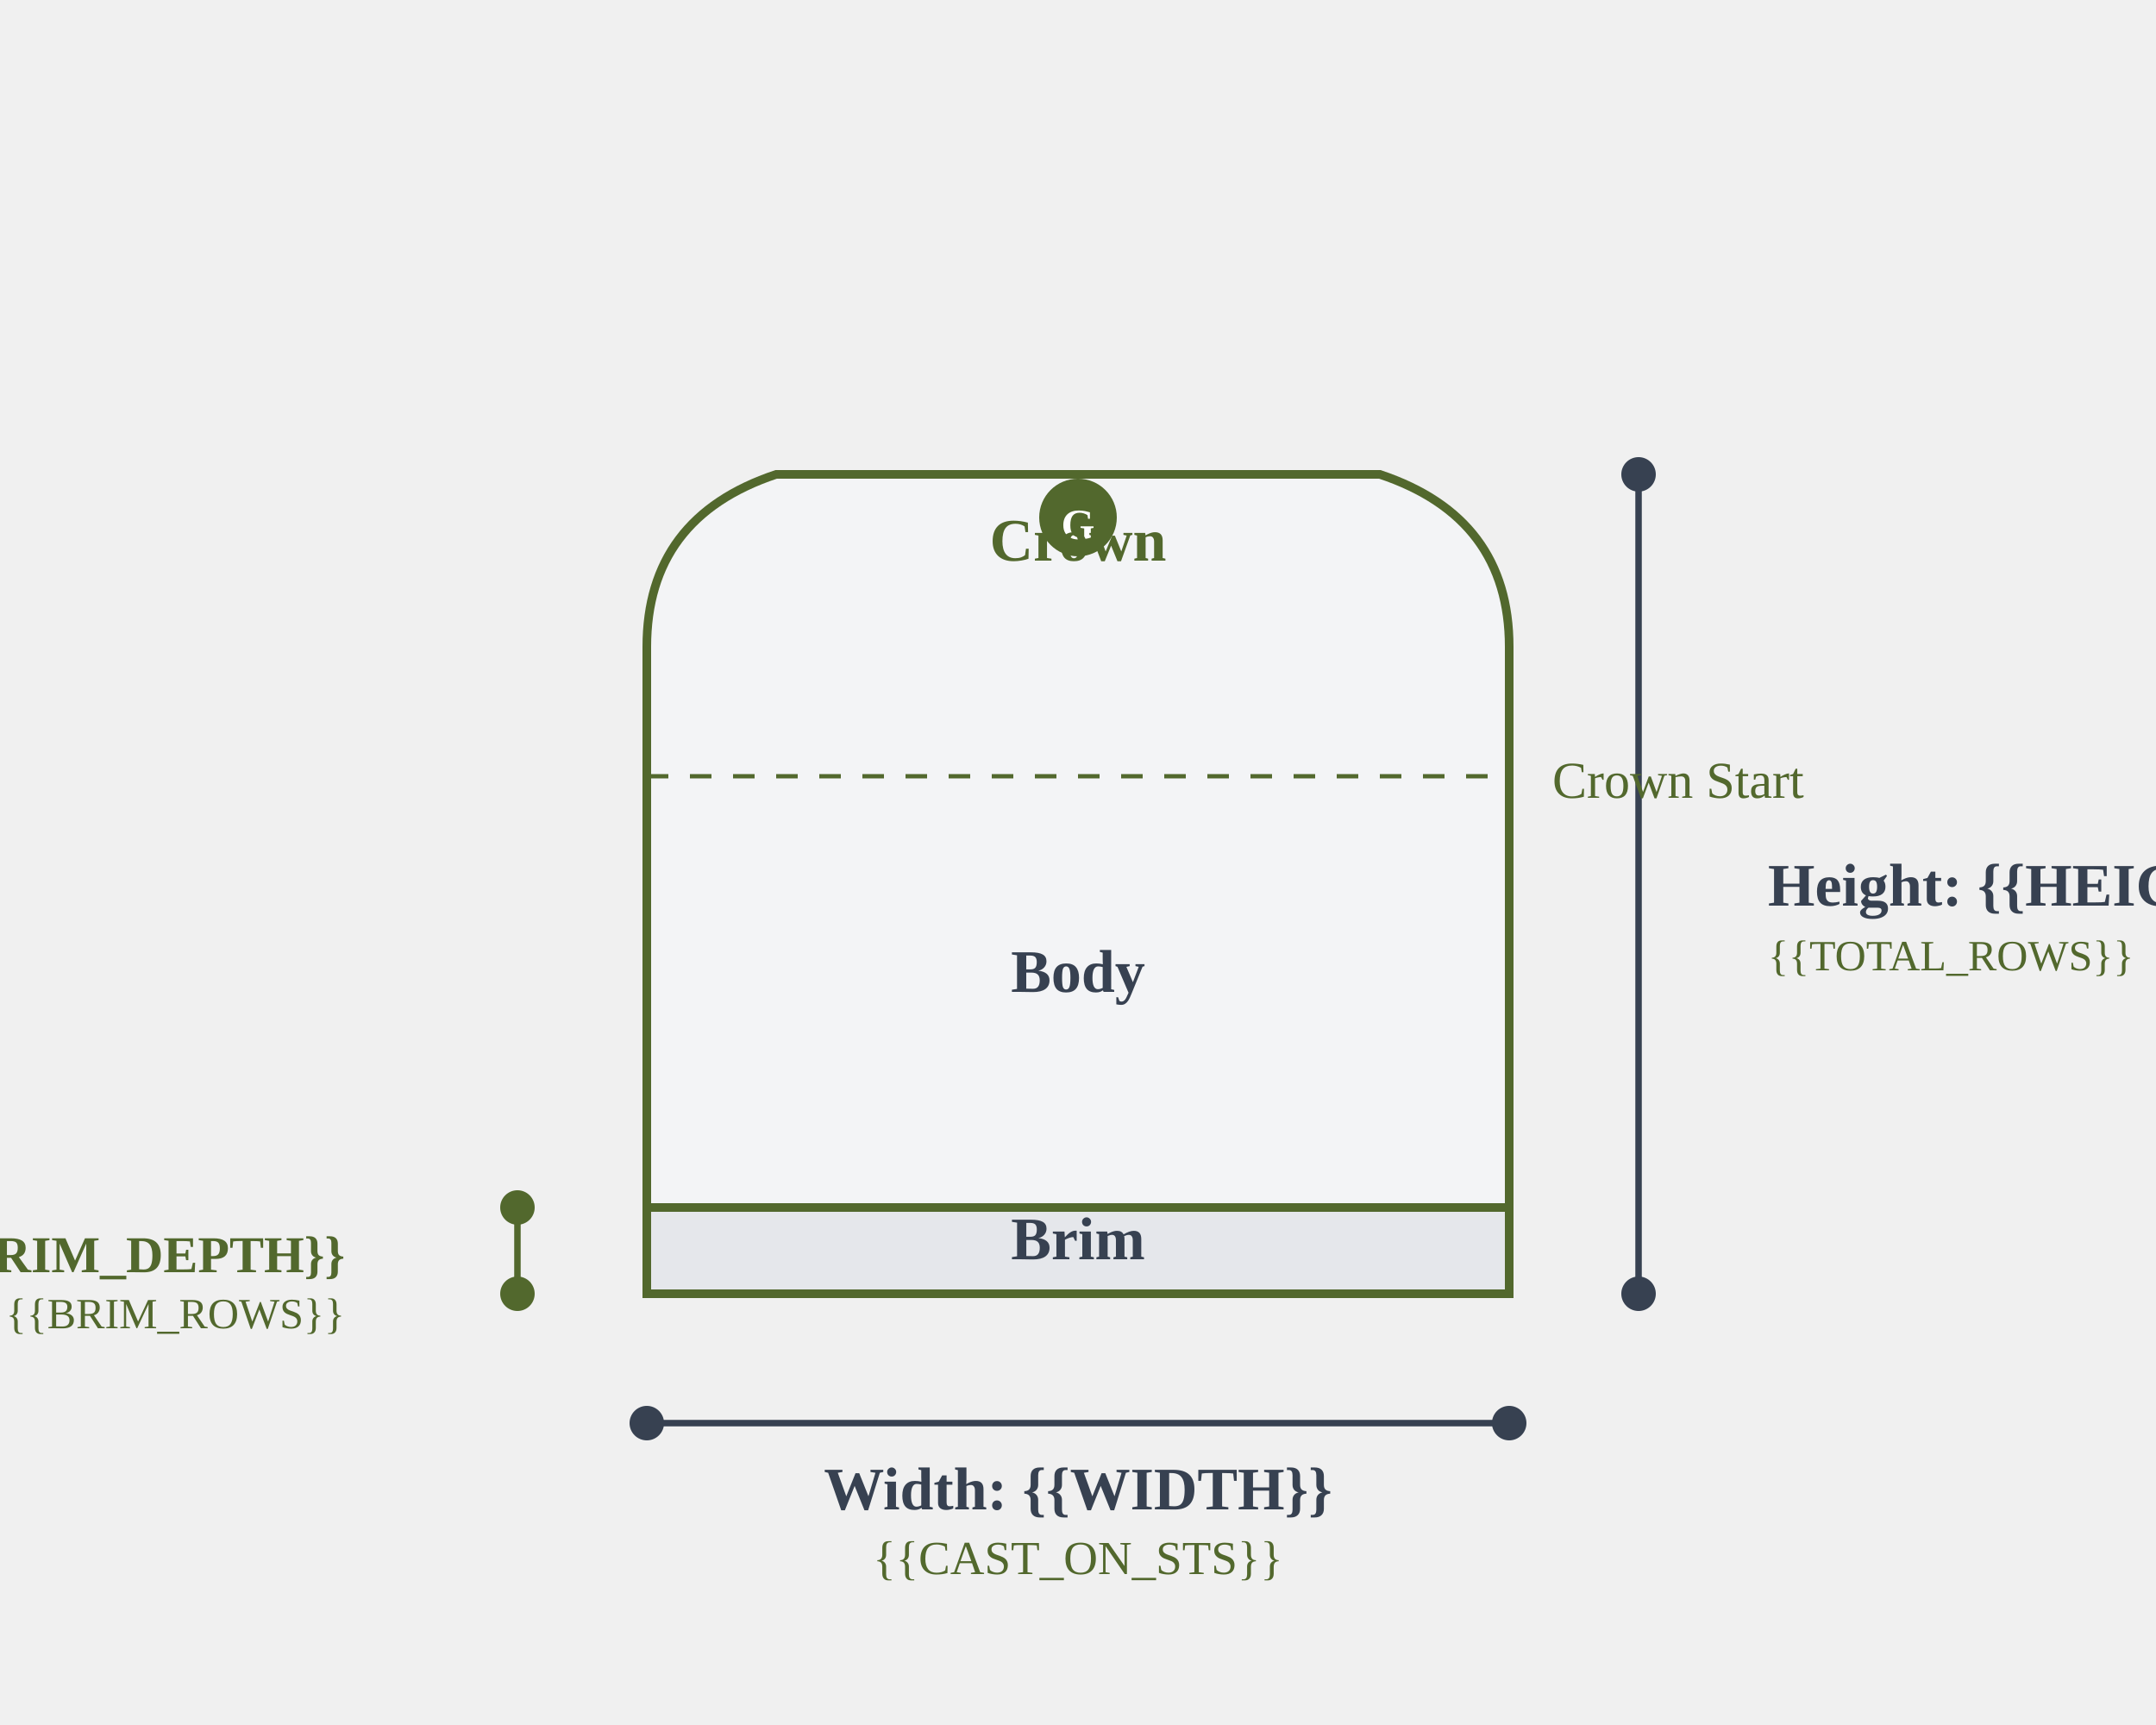
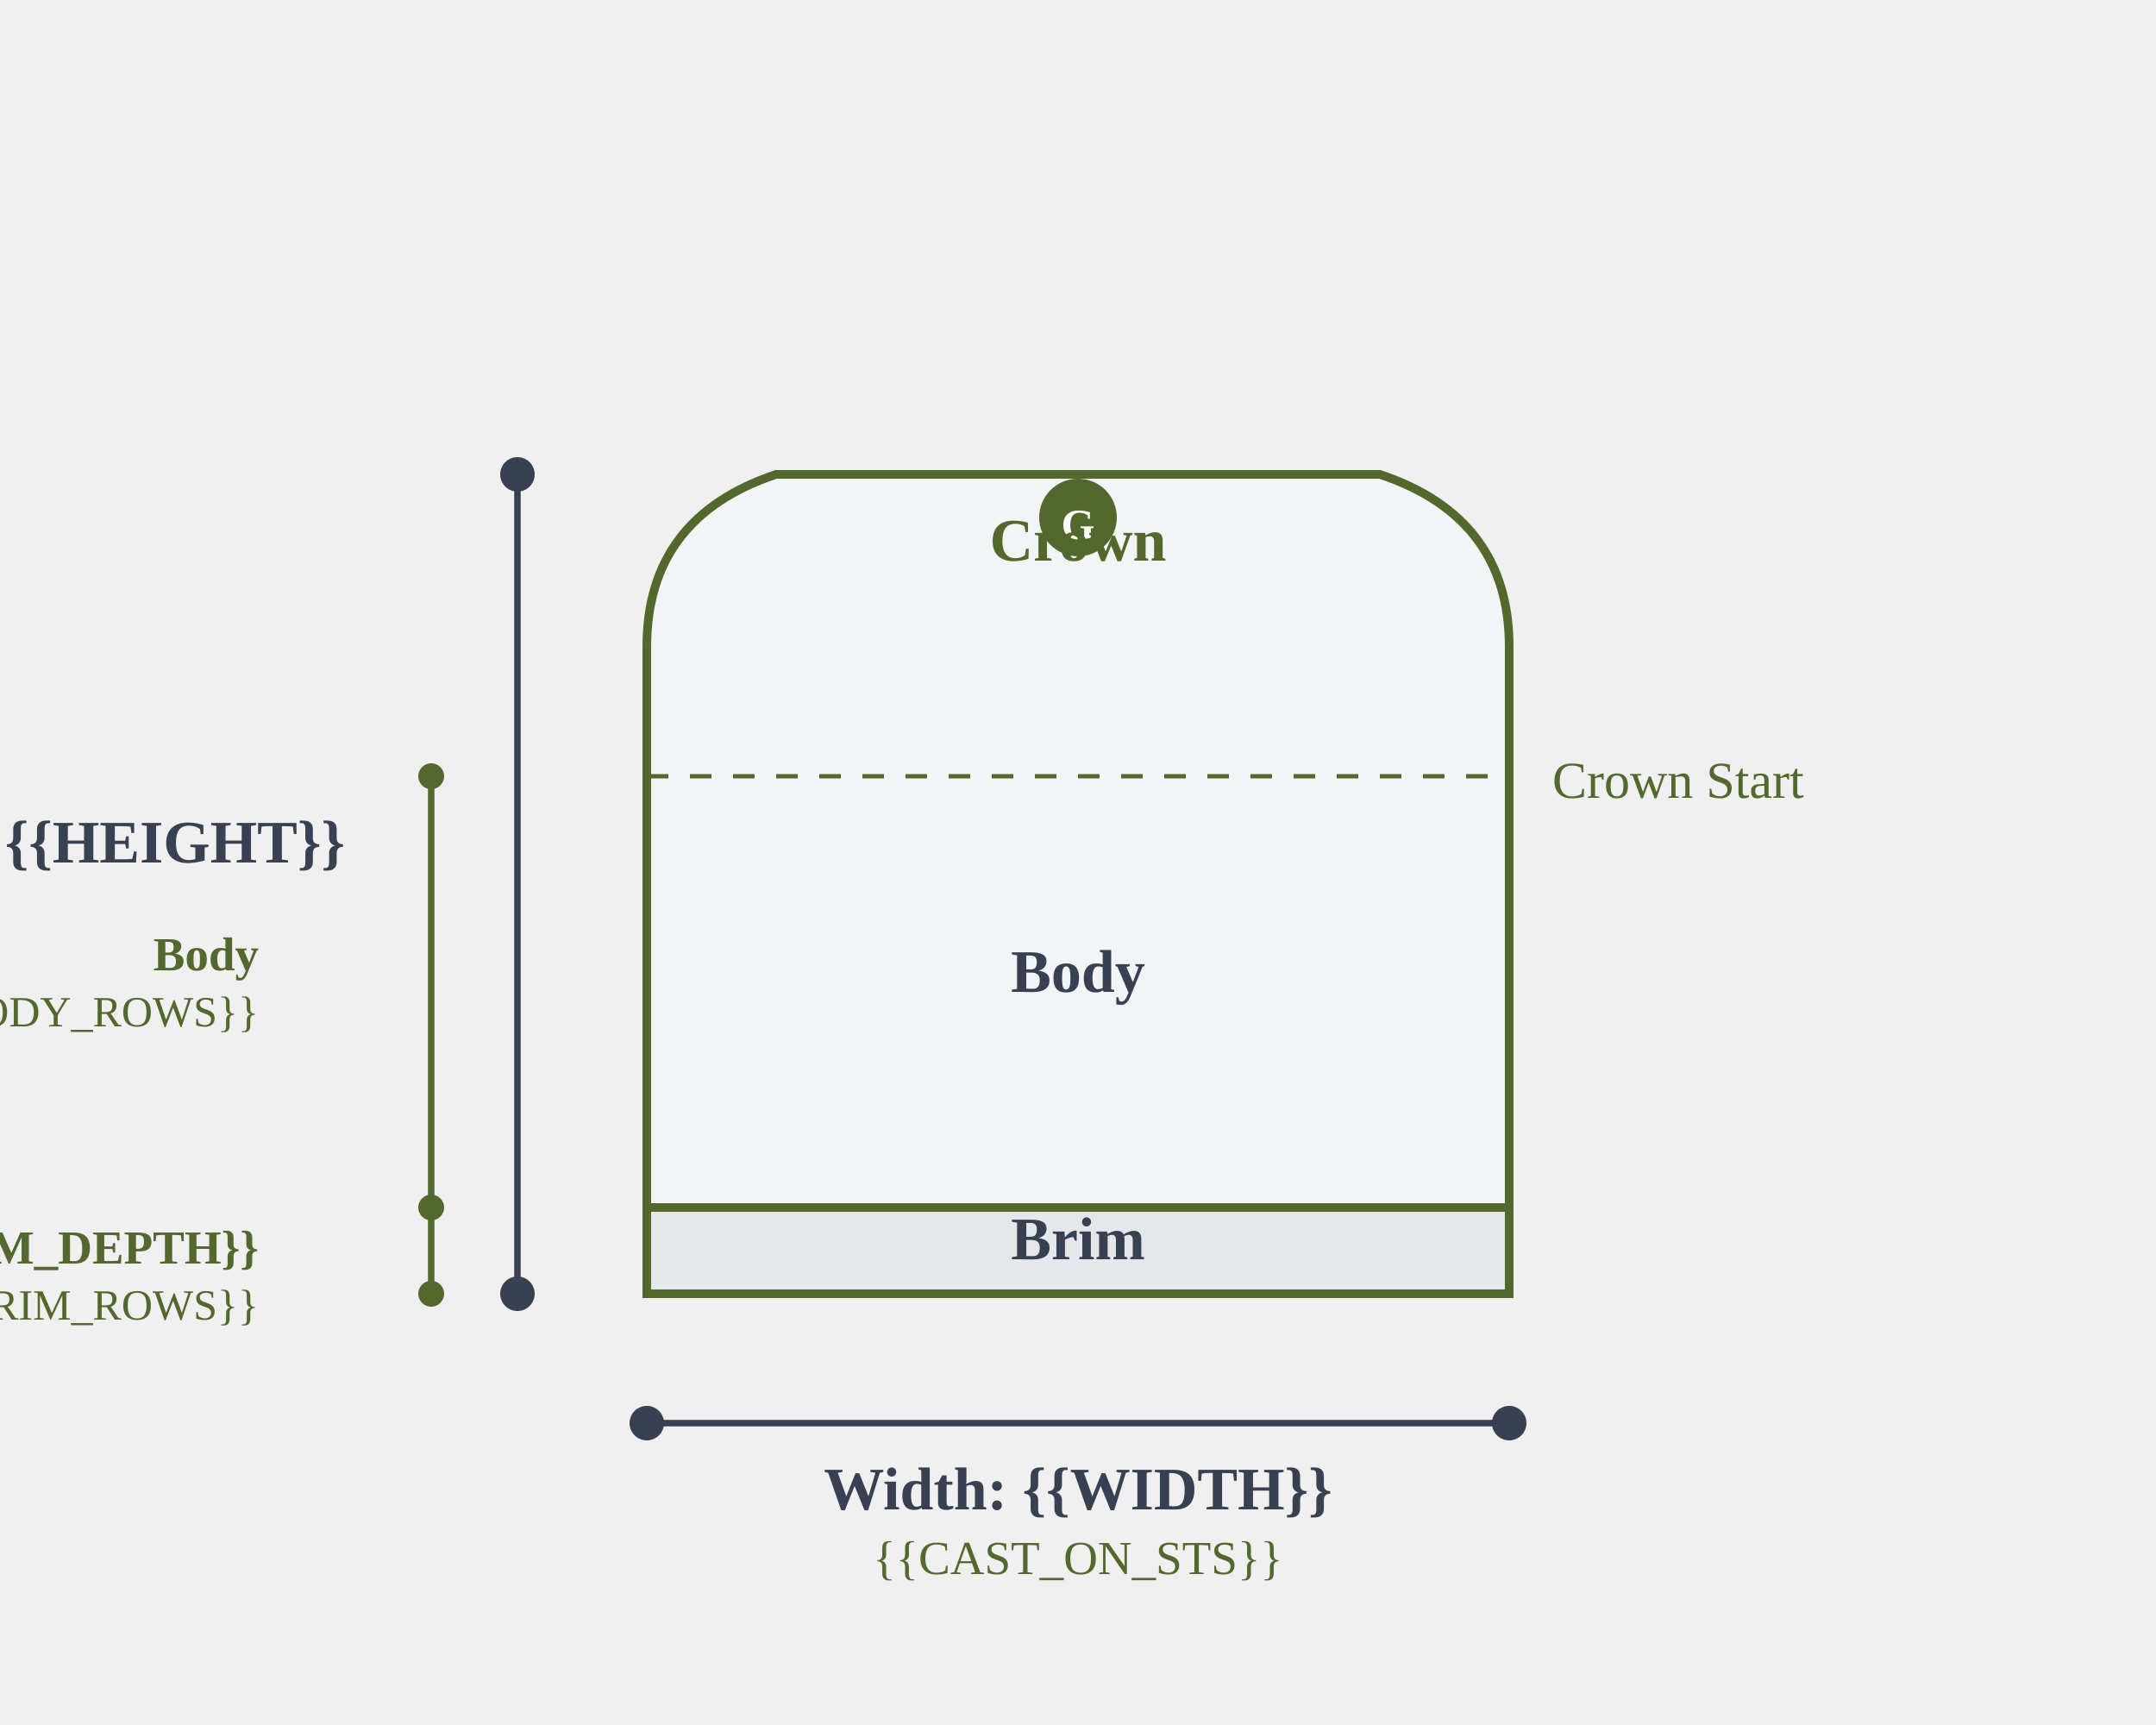
<svg xmlns="http://www.w3.org/2000/svg" viewBox="0 0 500 400">
  <path d="M 150 300 L 150 150 Q 150 120, 180 110 L 320 110 Q 350 120, 350 150 L 350 300 Z" fill="#f3f4f6" stroke="#52682D" stroke-width="2" />
  <rect x="150" y="280" width="200" height="20" fill="#e5e7eb" stroke="#52682D" stroke-width="2" />
  <line x1="150" y1="180" x2="350" y2="180" stroke="#52682D" stroke-width="1" stroke-dasharray="5,5" />
  <circle cx="250" cy="120" r="8" fill="#52682D" stroke="#52682D" stroke-width="2" />
  <text x="250" y="125" text-anchor="middle" font-size="10" font-weight="700" fill="white">
    G
  </text>
  <line x1="150" y1="330" x2="350" y2="330" stroke="#374151" stroke-width="1.5" />
  <circle cx="150" cy="330" r="4" fill="#374151" />
  <circle cx="350" cy="330" r="4" fill="#374151" />
  <text x="250" y="350" text-anchor="middle" font-size="14" font-weight="600" fill="#374151">
    Width: {{WIDTH}}
  </text>
  <text x="250" y="365" text-anchor="middle" font-size="11" fill="#52682D">
    {{CAST_ON_STS}}
  </text>
-   <line x1="380" y1="110" x2="380" y2="300" stroke="#374151" stroke-width="1.5" />
-   <circle cx="380" cy="110" r="4" fill="#374151" />
-   <circle cx="380" cy="300" r="4" fill="#374151" />
-   <text x="410" y="210" text-anchor="start" font-size="14" font-weight="600" fill="#374151">
+   <line x1="120" y1="110" x2="120" y2="300" stroke="#374151" stroke-width="1.5" />
+   <circle cx="120" cy="110" r="4" fill="#374151" />
+   <circle cx="120" cy="300" r="4" fill="#374151" />
+   <text x="80" y="200" text-anchor="end" font-size="14" font-weight="600" fill="#374151">
    Height: {{HEIGHT}}
  </text>
-   <text x="410" y="225" text-anchor="start" font-size="10" fill="#52682D">
-     {{TOTAL_ROWS}}
+   <line x1="100" y1="180" x2="100" y2="280" stroke="#52682D" stroke-width="1.5" />
+   <circle cx="100" cy="180" r="3" fill="#52682D" />
+   <circle cx="100" cy="280" r="3" fill="#52682D" />
+   <text x="60" y="225" text-anchor="end" font-size="11" font-weight="600" fill="#52682D">
+     Body
  </text>
-   <line x1="120" y1="280" x2="120" y2="300" stroke="#52682D" stroke-width="1.5" />
-   <circle cx="120" cy="280" r="4" fill="#52682D" />
-   <circle cx="120" cy="300" r="4" fill="#52682D" />
-   <text x="80" y="295" text-anchor="end" font-size="12" font-weight="600" fill="#52682D">
+   <text x="60" y="238" text-anchor="end" font-size="10" fill="#52682D">
+     {{BODY_ROWS}}
+   </text>
+   <line x1="100" y1="280" x2="100" y2="300" stroke="#52682D" stroke-width="1.5" />
+   <circle cx="100" cy="300" r="3" fill="#52682D" />
+   <text x="60" y="293" text-anchor="end" font-size="11" font-weight="600" fill="#52682D">
    Brim: {{BRIM_DEPTH}}
  </text>
-   <text x="80" y="308" text-anchor="end" font-size="10" fill="#52682D">
+   <text x="60" y="306" text-anchor="end" font-size="10" fill="#52682D">
    {{BRIM_ROWS}}
  </text>
  <text x="360" y="185" text-anchor="start" font-size="12" fill="#52682D">
    Crown Start
  </text>
  <text x="250" y="130" text-anchor="middle" font-size="14" font-weight="700" fill="#52682D">
    Crown
  </text>
  <text x="250" y="230" text-anchor="middle" font-size="14" font-weight="700" fill="#374151">
    Body
  </text>
  <text x="250" y="292" text-anchor="middle" font-size="14" font-weight="700" fill="#374151">
    Brim
  </text>
</svg>
